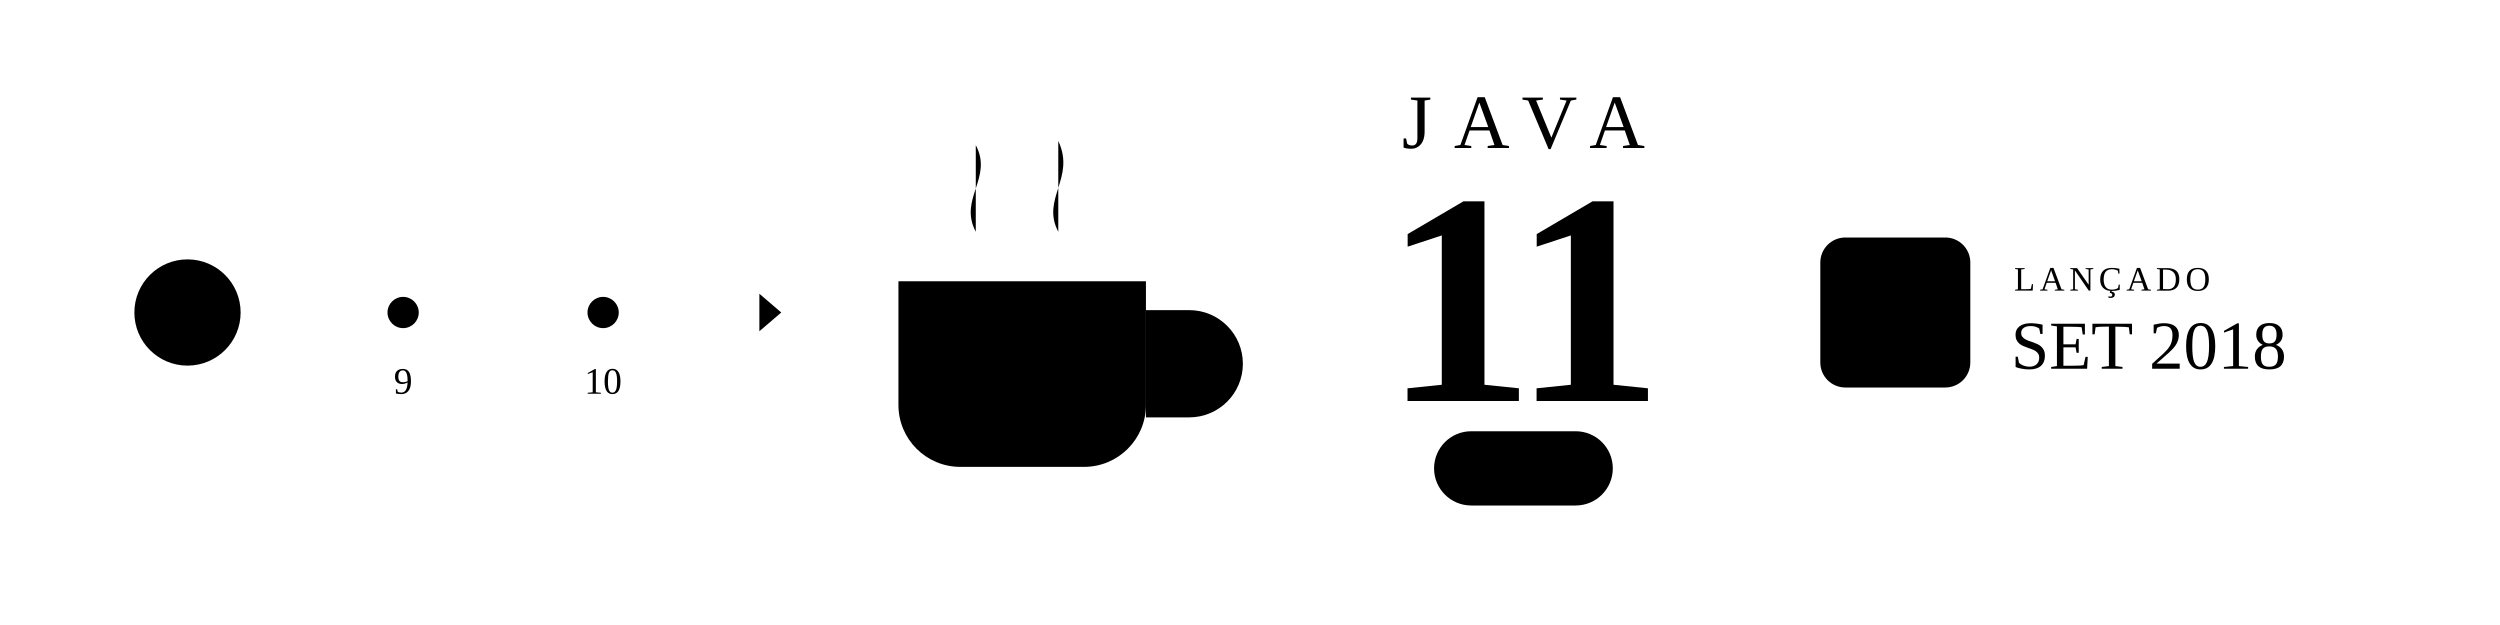
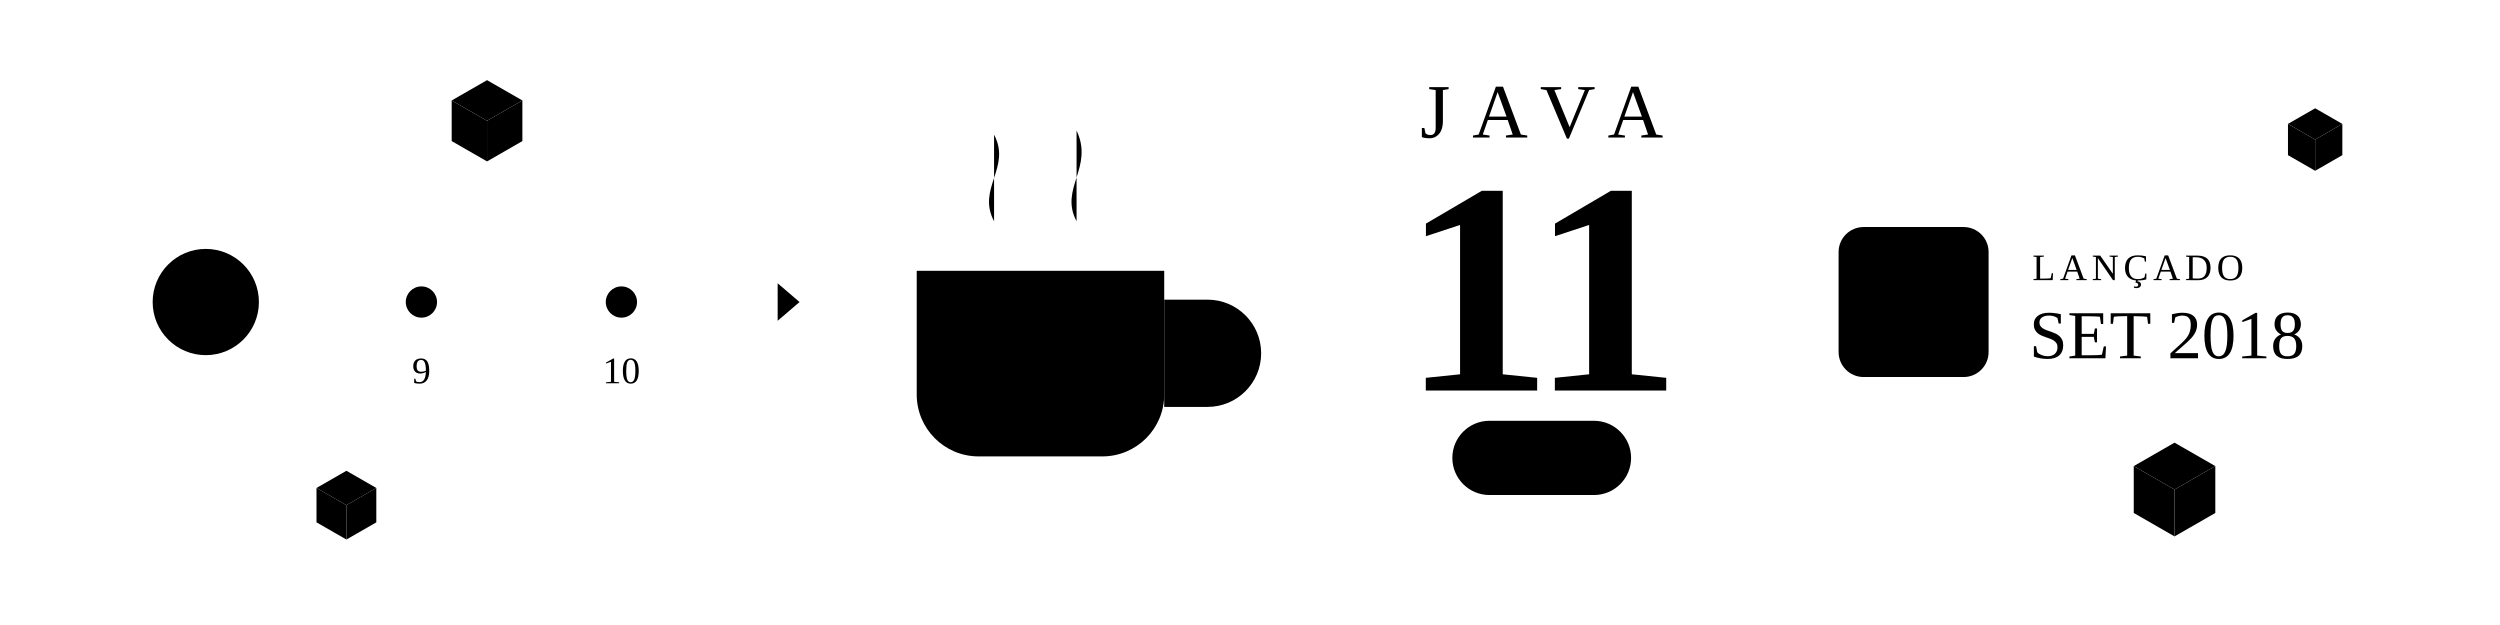
<svg xmlns="http://www.w3.org/2000/svg" viewBox="0 0 1600 400">
-   <line class="cv-muted-line" x1="120" y1="200" x2="500" y2="200" />
-   <path class="cv-muted-line" d="M486 188 L500 200 L486 212" />
-   <circle class="cv-shape" cx="120" cy="200" r="34" />
-   <text class="cv-mono cv-detail" x="120" y="210" font-size="28" text-anchor="middle">8</text>
-   <circle class="cv-solid" cx="258" cy="200" r="10" />
-   <text class="cv-mono cv-detail" x="258" y="252" font-size="24" text-anchor="middle">9</text>
-   <circle class="cv-solid" cx="386" cy="200" r="10" />
-   <text class="cv-mono cv-detail" x="386" y="252" font-size="24" text-anchor="middle">10</text>
-   <g transform="translate(575 180) scale(0.66)">
-     <path class="cv-detail-line" d="M75 -48 C58 -80 92 -100 75 -132" />
-     <path class="cv-detail-line" d="M155 -48 C138 -80 172 -100 155 -136" />
-     <path class="cv-shape cv-bold" d="M0 0 H240 V120 a60 60 0 0 1 -60 60 H60 a60 60 0 0 1 -60 -60 Z" />
-     <path class="cv-line cv-bold" d="M240 28 h42 a52 52 0 0 1 0 104 h-42" />
-     <path class="cv-muted-line" d="M-25 222 h290" />
-     <text class="cv-mono cv-detail" x="120" y="108" font-size="56" text-anchor="middle">&lt;/&gt;</text>
-   </g>
-   <g transform="translate(975 56) scale(0.88)">
-     <text class="cv-text cv-white" x="0" y="44" font-size="56" text-anchor="middle" letter-spacing="16">JAVA</text>
-     <text class="cv-text cv-solid" x="0" y="228" font-size="220" font-weight="800" text-anchor="middle" letter-spacing="-4">11</text>
-     <rect class="cv-solid" x="-65" y="250" width="130" height="54" rx="27" />
-     <text class="cv-text cv-cut" x="0" y="288" font-size="34" text-anchor="middle" letter-spacing="1">LTS</text>
-   </g>
-   <g transform="translate(1165 152)">
-     <rect class="cv-shape" x="0" y="0" width="96" height="96" rx="16" />
-     <line class="cv-line" x1="0" y1="30" x2="96" y2="30" />
-     <line class="cv-detail-line cv-bold" x1="26" y1="-12" x2="26" y2="12" />
-     <line class="cv-detail-line cv-bold" x1="70" y1="-12" x2="70" y2="12" />
-     <circle class="cv-muted" cx="24" cy="52" r="5" />
-     <circle class="cv-muted" cx="24" cy="74" r="5" />
-     <circle class="cv-muted" cx="48" cy="52" r="5" />
-     <circle class="cv-muted" cx="48" cy="74" r="5" />
-     <circle class="cv-muted" cx="72" cy="52" r="5" />
-     <circle class="cv-muted" cx="72" cy="74" r="5" />
-     <text class="cv-text cv-muted" x="124" y="34" font-size="22" letter-spacing="3">LANÇADO</text>
-     <text class="cv-mono cv-detail" x="122" y="84" font-size="44">SET 2018</text>
+   <g transform="translate(11.7 -6.7)">
+     <g transform="translate(300 84)">
+       <path class="cv-warm-soft-line" d="M0 -26 L22.62 -13 L0 0 L-22.62 -13 Z" />
+       <path class="cv-warm-soft-line" d="M-22.62 -13 V13 L0 26 V0 Z" />
+       <path class="cv-warm-soft-line" d="M22.62 -13 V13 L0 26 V0 Z" />
+     </g>
+     <g transform="translate(1380 320)">
+       <path class="cv-soft-line" d="M0 -30 L26.1 -15 L0 0 L-26.1 -15 Z" />
+       <path class="cv-soft-line" d="M-26.1 -15 V15 L0 30 V0 Z" />
+       <path class="cv-soft-line" d="M26.1 -15 V15 L0 30 V0 Z" />
+     </g>
+     <g transform="translate(1470 96)">
+       <path class="cv-soft-line" d="M0 -20 L17.4 -10 L0 0 L-17.4 -10 Z" />
+       <path class="cv-soft-line" d="M-17.4 -10 V10 L0 20 V0 Z" />
+       <path class="cv-soft-line" d="M17.4 -10 V10 L0 20 V0 Z" />
+     </g>
+     <g transform="translate(210 330)">
+       <path class="cv-warm-soft-line" d="M0 -22 L19.14 -11 L0 0 L-19.14 -11 Z" />
+       <path class="cv-warm-soft-line" d="M-19.14 -11 V11 L0 22 V0 Z" />
+       <path class="cv-warm-soft-line" d="M19.14 -11 V11 L0 22 V0 Z" />
+     </g>
+     <line class="cv-warm-line" x1="120" y1="200" x2="500" y2="200" />
+     <path class="cv-warm-line" d="M486 188 L500 200 L486 212" />
+     <circle class="cv-warm-shape" cx="120" cy="200" r="34" />
+     <text class="cv-mono cv-warm" x="120" y="210" font-size="28" text-anchor="middle">8</text>
+     <circle class="cv-warm" cx="258" cy="200" r="10" />
+     <text class="cv-mono cv-warm" x="258" y="252" font-size="24" text-anchor="middle">9</text>
+     <circle class="cv-warm" cx="386" cy="200" r="10" />
+     <text class="cv-mono cv-warm" x="386" y="252" font-size="24" text-anchor="middle">10</text>
+     <g transform="translate(575 180) scale(0.66)">
+       <path class="cv-detail-line" d="M75 -48 C58 -80 92 -100 75 -132" />
+       <path class="cv-detail-line" d="M155 -48 C138 -80 172 -100 155 -136" />
+       <path class="cv-shape cv-bold" d="M0 0 H240 V120 a60 60 0 0 1 -60 60 H60 a60 60 0 0 1 -60 -60 Z" />
+       <path class="cv-line cv-bold" d="M240 28 h42 a52 52 0 0 1 0 104 h-42" />
+       <path class="cv-muted-line" d="M-25 222 h290" />
+       <text class="cv-mono cv-detail" x="120" y="108" font-size="56" text-anchor="middle">&lt;/&gt;</text>
+     </g>
+     <g transform="translate(975 56) scale(0.88)">
+       <text class="cv-text cv-white" x="0" y="44" font-size="56" text-anchor="middle" letter-spacing="16">JAVA</text>
+       <text class="cv-text cv-solid" x="0" y="228" font-size="220" font-weight="800" text-anchor="middle" letter-spacing="-4">11</text>
+       <rect class="cv-solid" x="-65" y="250" width="130" height="54" rx="27" />
+       <text class="cv-text cv-cut" x="0" y="288" font-size="34" text-anchor="middle" letter-spacing="1">LTS</text>
+     </g>
+     <g transform="translate(1165 152)">
+       <rect class="cv-shape" x="0" y="0" width="96" height="96" rx="16" />
+       <line class="cv-line" x1="0" y1="30" x2="96" y2="30" />
+       <line class="cv-detail-line cv-bold" x1="26" y1="-12" x2="26" y2="12" />
+       <line class="cv-detail-line cv-bold" x1="70" y1="-12" x2="70" y2="12" />
+       <circle class="cv-muted" cx="24" cy="52" r="5" />
+       <circle class="cv-muted" cx="24" cy="74" r="5" />
+       <circle class="cv-muted" cx="48" cy="52" r="5" />
+       <circle class="cv-muted" cx="48" cy="74" r="5" />
+       <circle class="cv-muted" cx="72" cy="52" r="5" />
+       <circle class="cv-muted" cx="72" cy="74" r="5" />
+       <text class="cv-text cv-muted" x="124" y="34" font-size="24" letter-spacing="3">LANÇADO</text>
+       <text class="cv-mono cv-detail" x="122" y="84" font-size="44">SET 2018</text>
+     </g>
  </g>
</svg>
